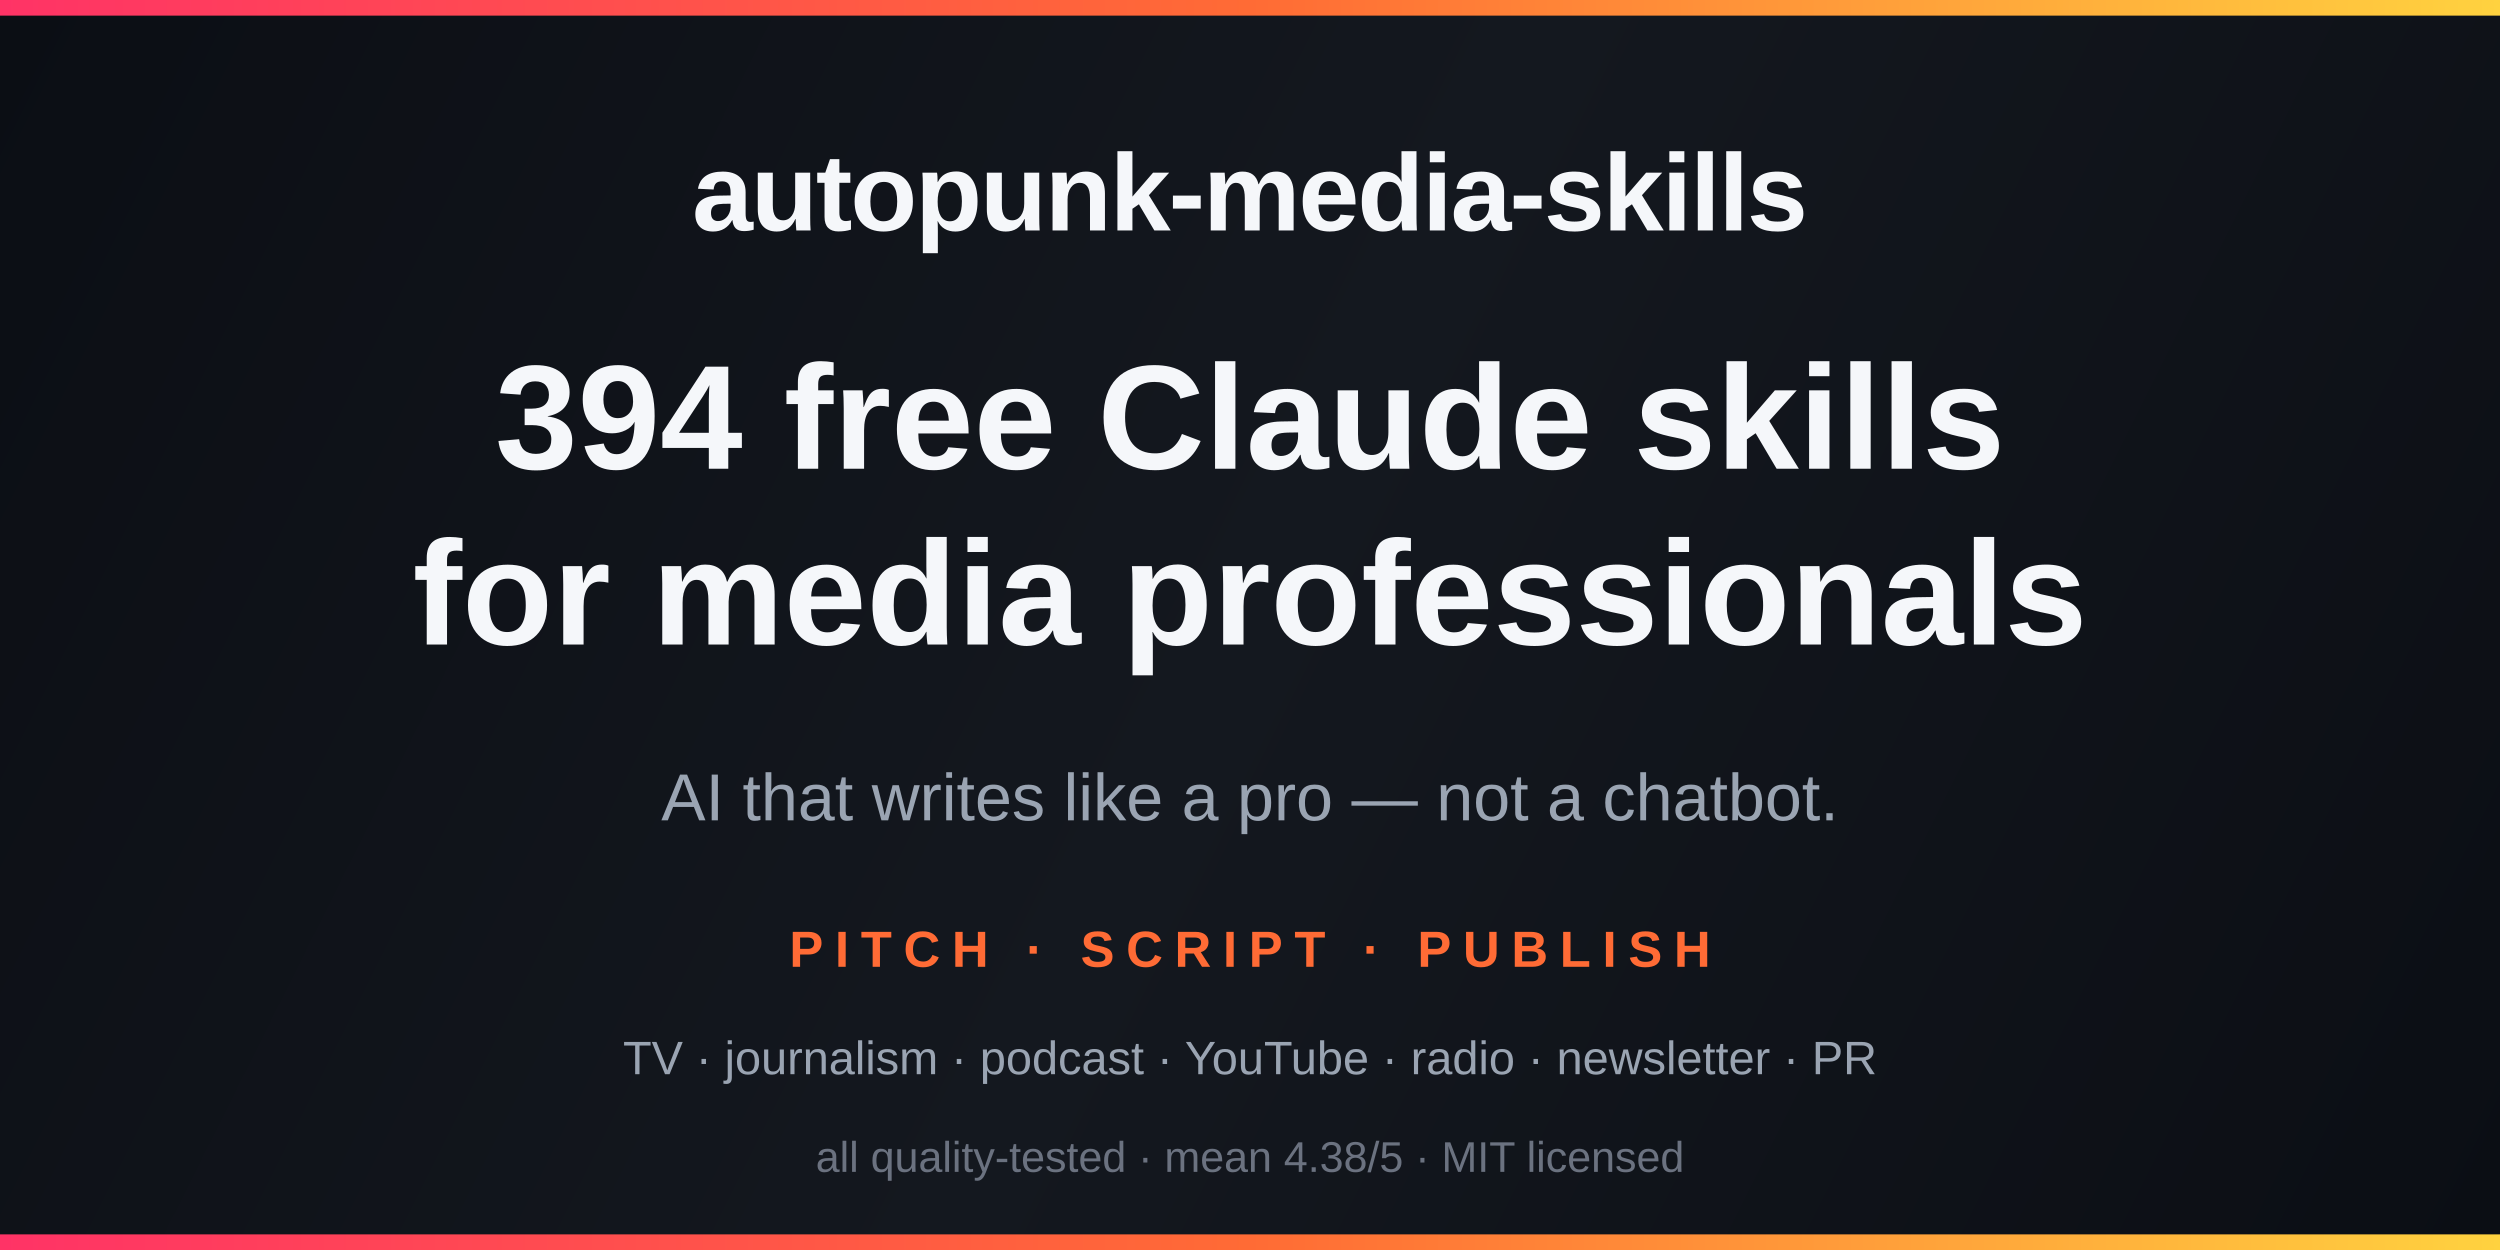
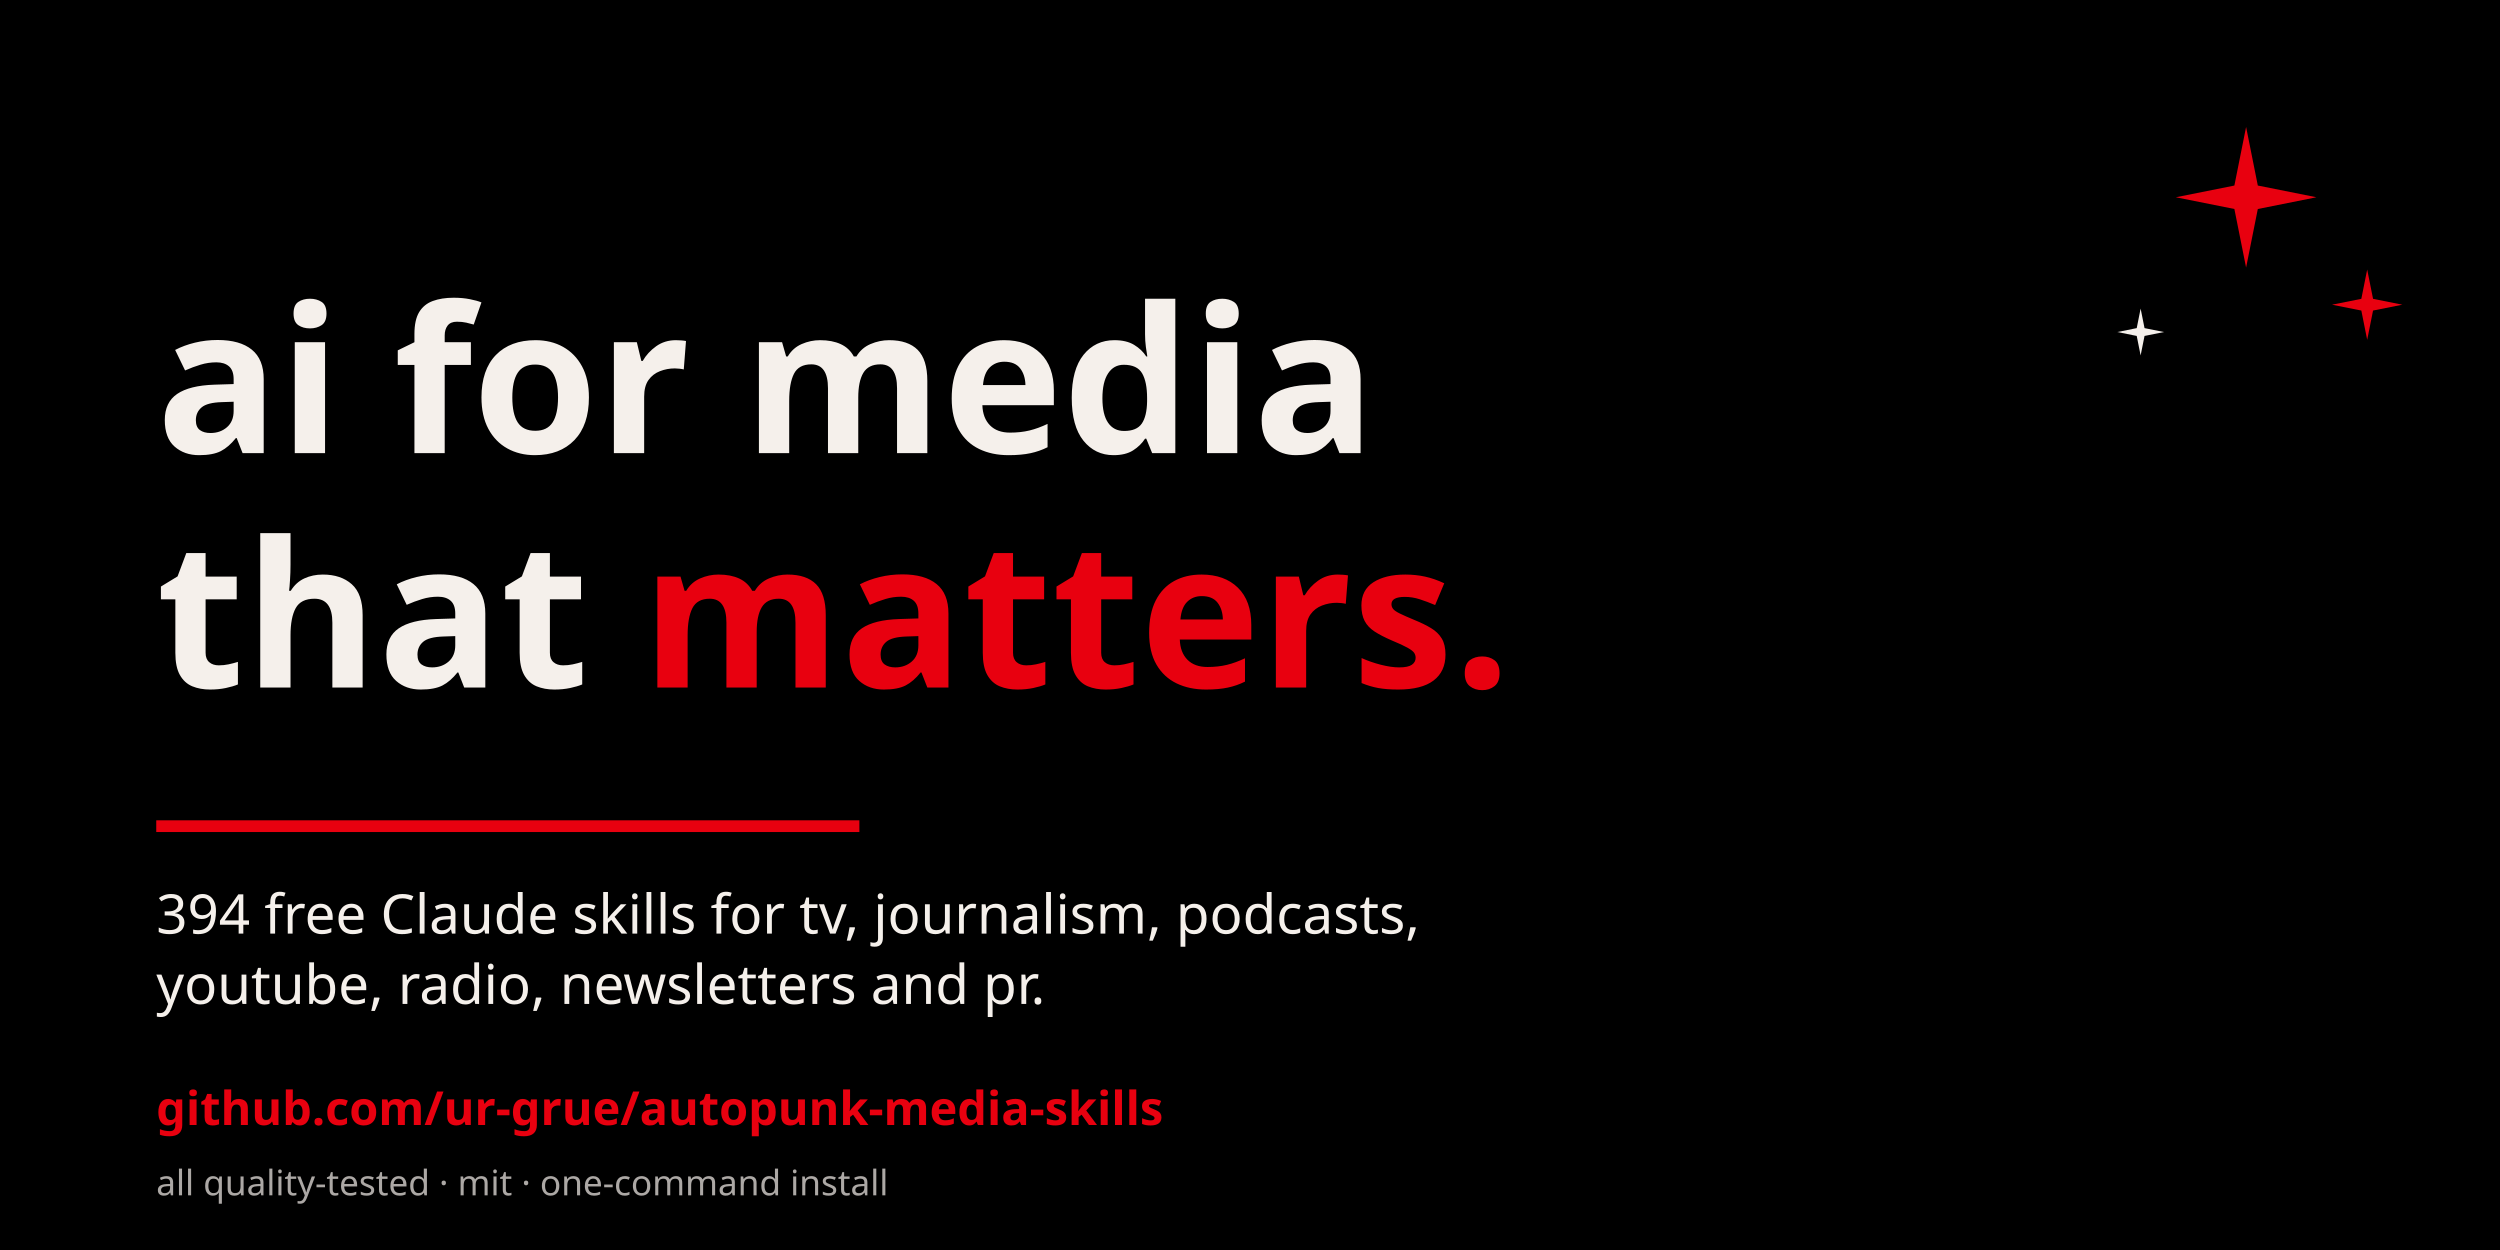
- <svg xmlns="http://www.w3.org/2000/svg" width="1280" height="640" viewBox="0 0 1280 640" font-family="'Helvetica Neue', Arial, sans-serif">
+ <svg xmlns="http://www.w3.org/2000/svg" width="1280" height="640" viewBox="0 0 1280 640">
  <defs>
-     <linearGradient id="bg" x1="0" y1="0" x2="1280" y2="640" gradientUnits="userSpaceOnUse">
-       <stop offset="0" stop-color="#0B0E14" />
-       <stop offset="0.5" stop-color="#14181F" />
-       <stop offset="1" stop-color="#0B0E14" />
-     </linearGradient>
-     <linearGradient id="accent" x1="0" y1="0" x2="1280" y2="0" gradientUnits="userSpaceOnUse">
-       <stop offset="0" stop-color="#FF3366" />
-       <stop offset="0.5" stop-color="#FF6B35" />
-       <stop offset="1" stop-color="#FFD23F" />
-     </linearGradient>
+     <filter id="grain">
+       <feTurbulence type="fractalNoise" baseFrequency="0.9" numOctaves="2" stitchTiles="stitch" result="n" />
+       <feColorMatrix in="n" type="matrix" values="0 0 0 0 0  0 0 0 0 0  0 0 0 0 0  0 0 0 0.08 0" />
+     </filter>
+     <style>
+       .display { font-family: 'Fredoka One','Fredoka','Baloo 2',sans-serif; font-weight:700; }
+       .body { font-family: 'DM Sans','Outfit',sans-serif; }
+     </style>
  </defs>
-   <rect width="1280" height="640" fill="url(#bg)" />
-   <rect x="0" y="0" width="1280" height="8" fill="url(#accent)" />
-   <rect x="0" y="632" width="1280" height="8" fill="url(#accent)" />
-   <text x="640" y="118" font-size="56" font-weight="800" fill="#F5F7FA" text-anchor="middle" letter-spacing="-1">autopunk-media-skills</text>
-   <text x="640" y="240" font-size="76" font-weight="800" fill="#F5F7FA" text-anchor="middle">394 free Claude skills</text>
-   <text x="640" y="330" font-size="76" font-weight="800" fill="#F5F7FA" text-anchor="middle">for media professionals</text>
-   <text x="640" y="420" font-size="34" font-weight="400" fill="#9AA4B2" text-anchor="middle">AI that writes like a pro — not a chatbot.</text>
-   <text x="640" y="495" font-size="26" font-weight="600" fill="#FF6B35" text-anchor="middle" letter-spacing="6">PITCH · SCRIPT · PUBLISH</text>
-   <text x="640" y="550" font-size="24" font-weight="400" fill="#9AA4B2" text-anchor="middle">TV · journalism · podcast · YouTube · radio · newsletter · PR</text>
-   <text x="640" y="600" font-size="22" font-weight="400" fill="#6B7280" text-anchor="middle">all quality-tested · mean 4.38/5 · MIT licensed</text>
+   <rect width="1280" height="640" fill="#000000" />
+   <rect width="1280" height="640" filter="url(#grain)" />
+   <g fill="#E8000F">
+     <path d="M1150 65 L1156 95 L1186 101 L1156 107 L1150 137 L1144 107 L1114 101 L1144 95 Z" />
+     <path d="M1212 138 L1215 153 L1230 156 L1215 159 L1212 174 L1209 159 L1194 156 L1209 153 Z" />
+   </g>
+   <path d="M1096 158 L1098 168 L1108 170 L1098 172 L1096 182 L1094 172 L1084 170 L1094 168 Z" fill="#F5F0EB" />
+   <text x="80" y="232" class="display" font-size="104" fill="#F5F0EB">ai for media</text>
+   <text x="80" y="352" class="display" font-size="104" fill="#F5F0EB">that <tspan fill="#E8000F">matters.</tspan>
+   </text>
+   <rect x="80" y="420" width="360" height="6" fill="#E8000F" />
+   <text x="80" y="478" class="body" font-size="28" fill="#F5F0EB">394 free Claude skills for tv, journalism, podcasts,</text>
+   <text x="80" y="514" class="body" font-size="28" fill="#F5F0EB">youtube, radio, newsletters and pr.</text>
+   <text x="80" y="576" class="display" font-size="24" fill="#E8000F">github.com/ur-grue/autopunk-media-skills</text>
+   <text x="80" y="612" class="body" font-size="18" fill="#F5F0EB" fill-opacity="0.7">all quality-tested  ·  mit  ·  one-command install</text>
</svg>
